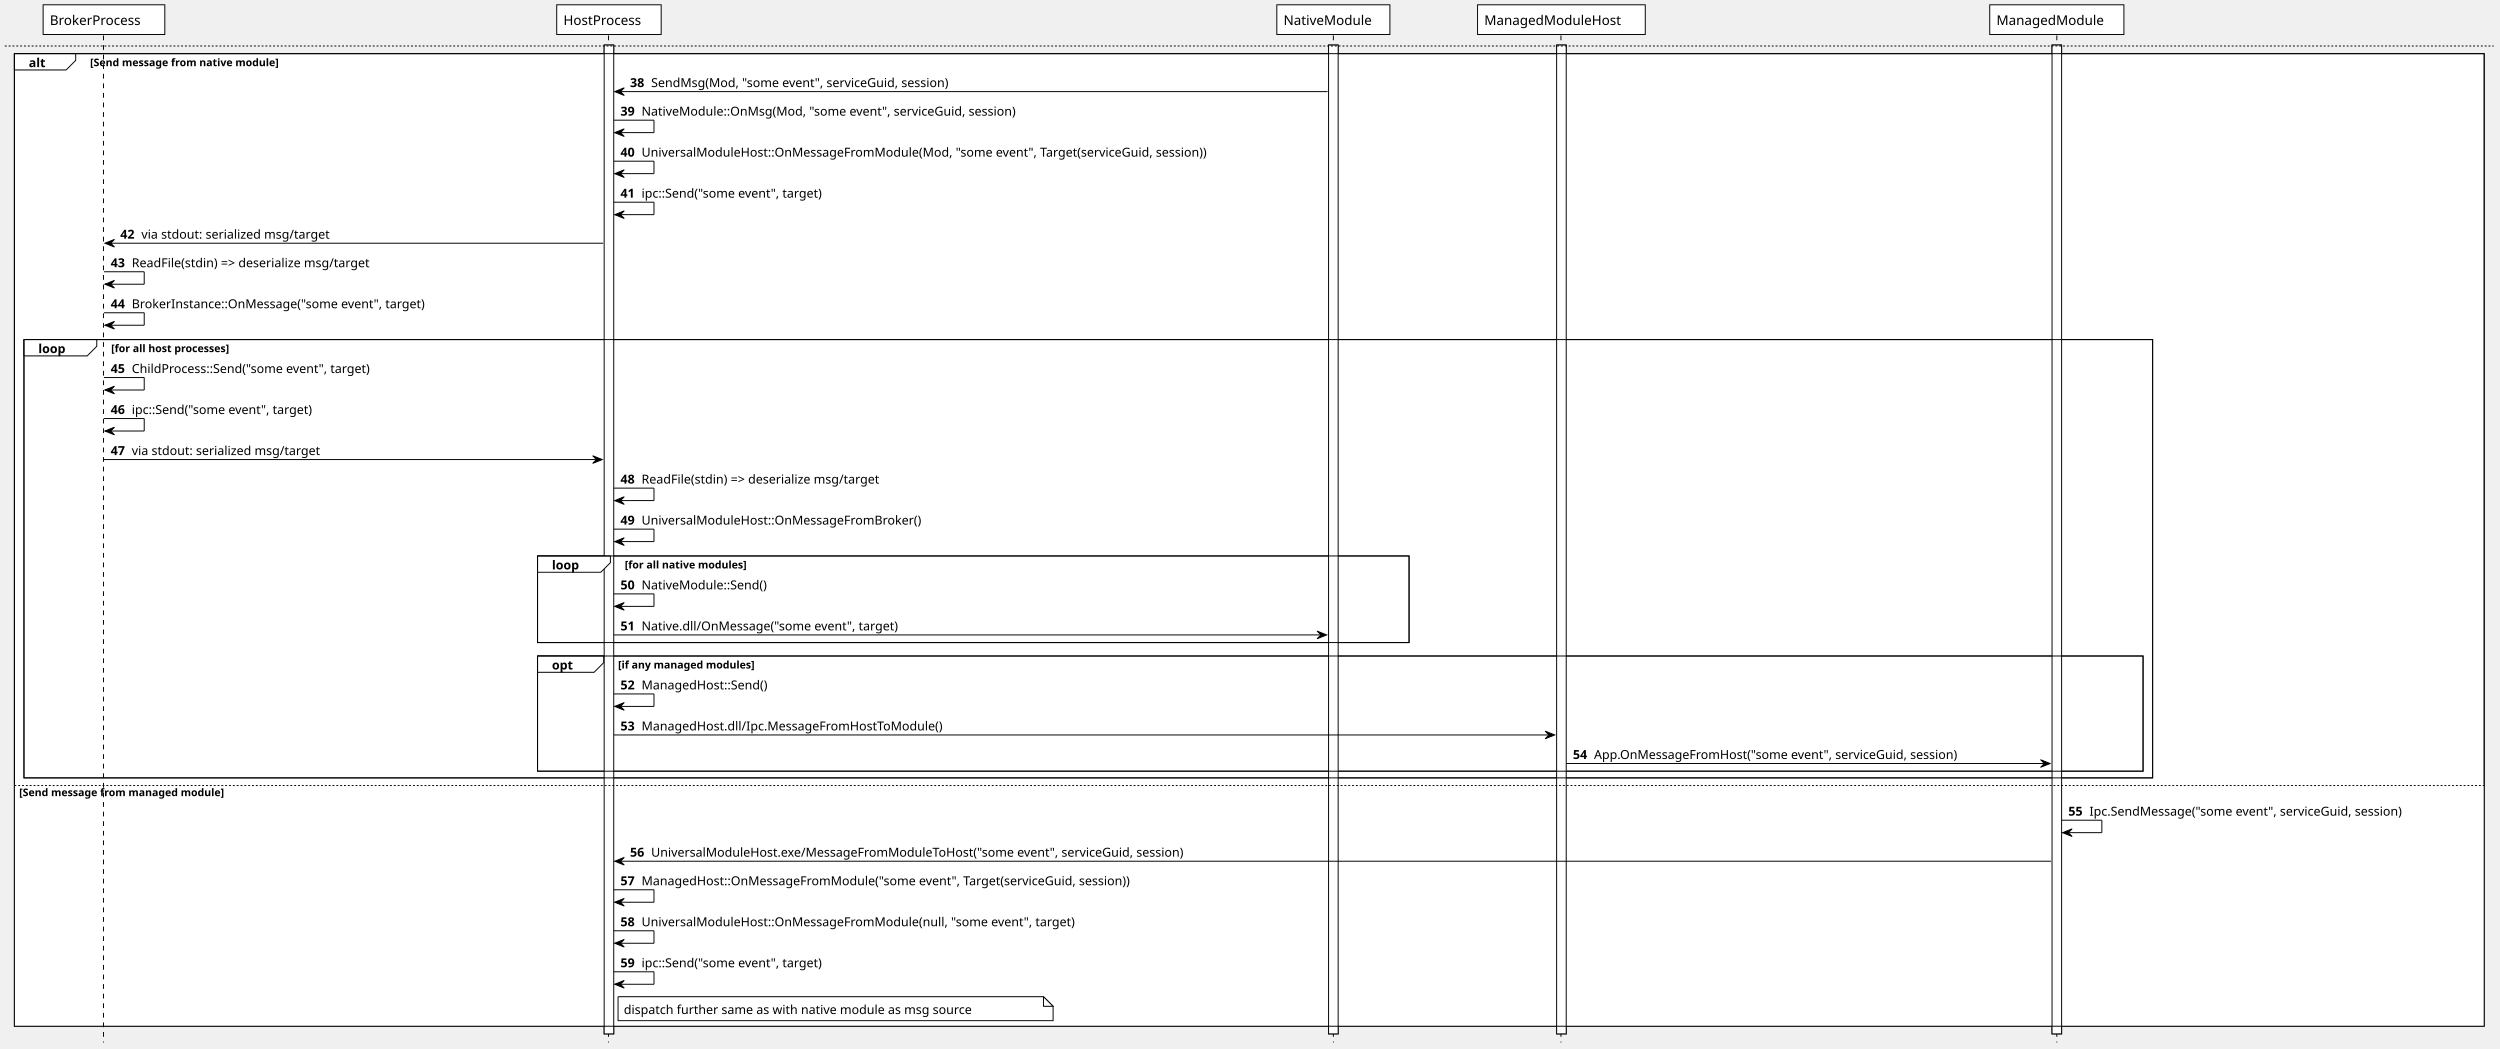
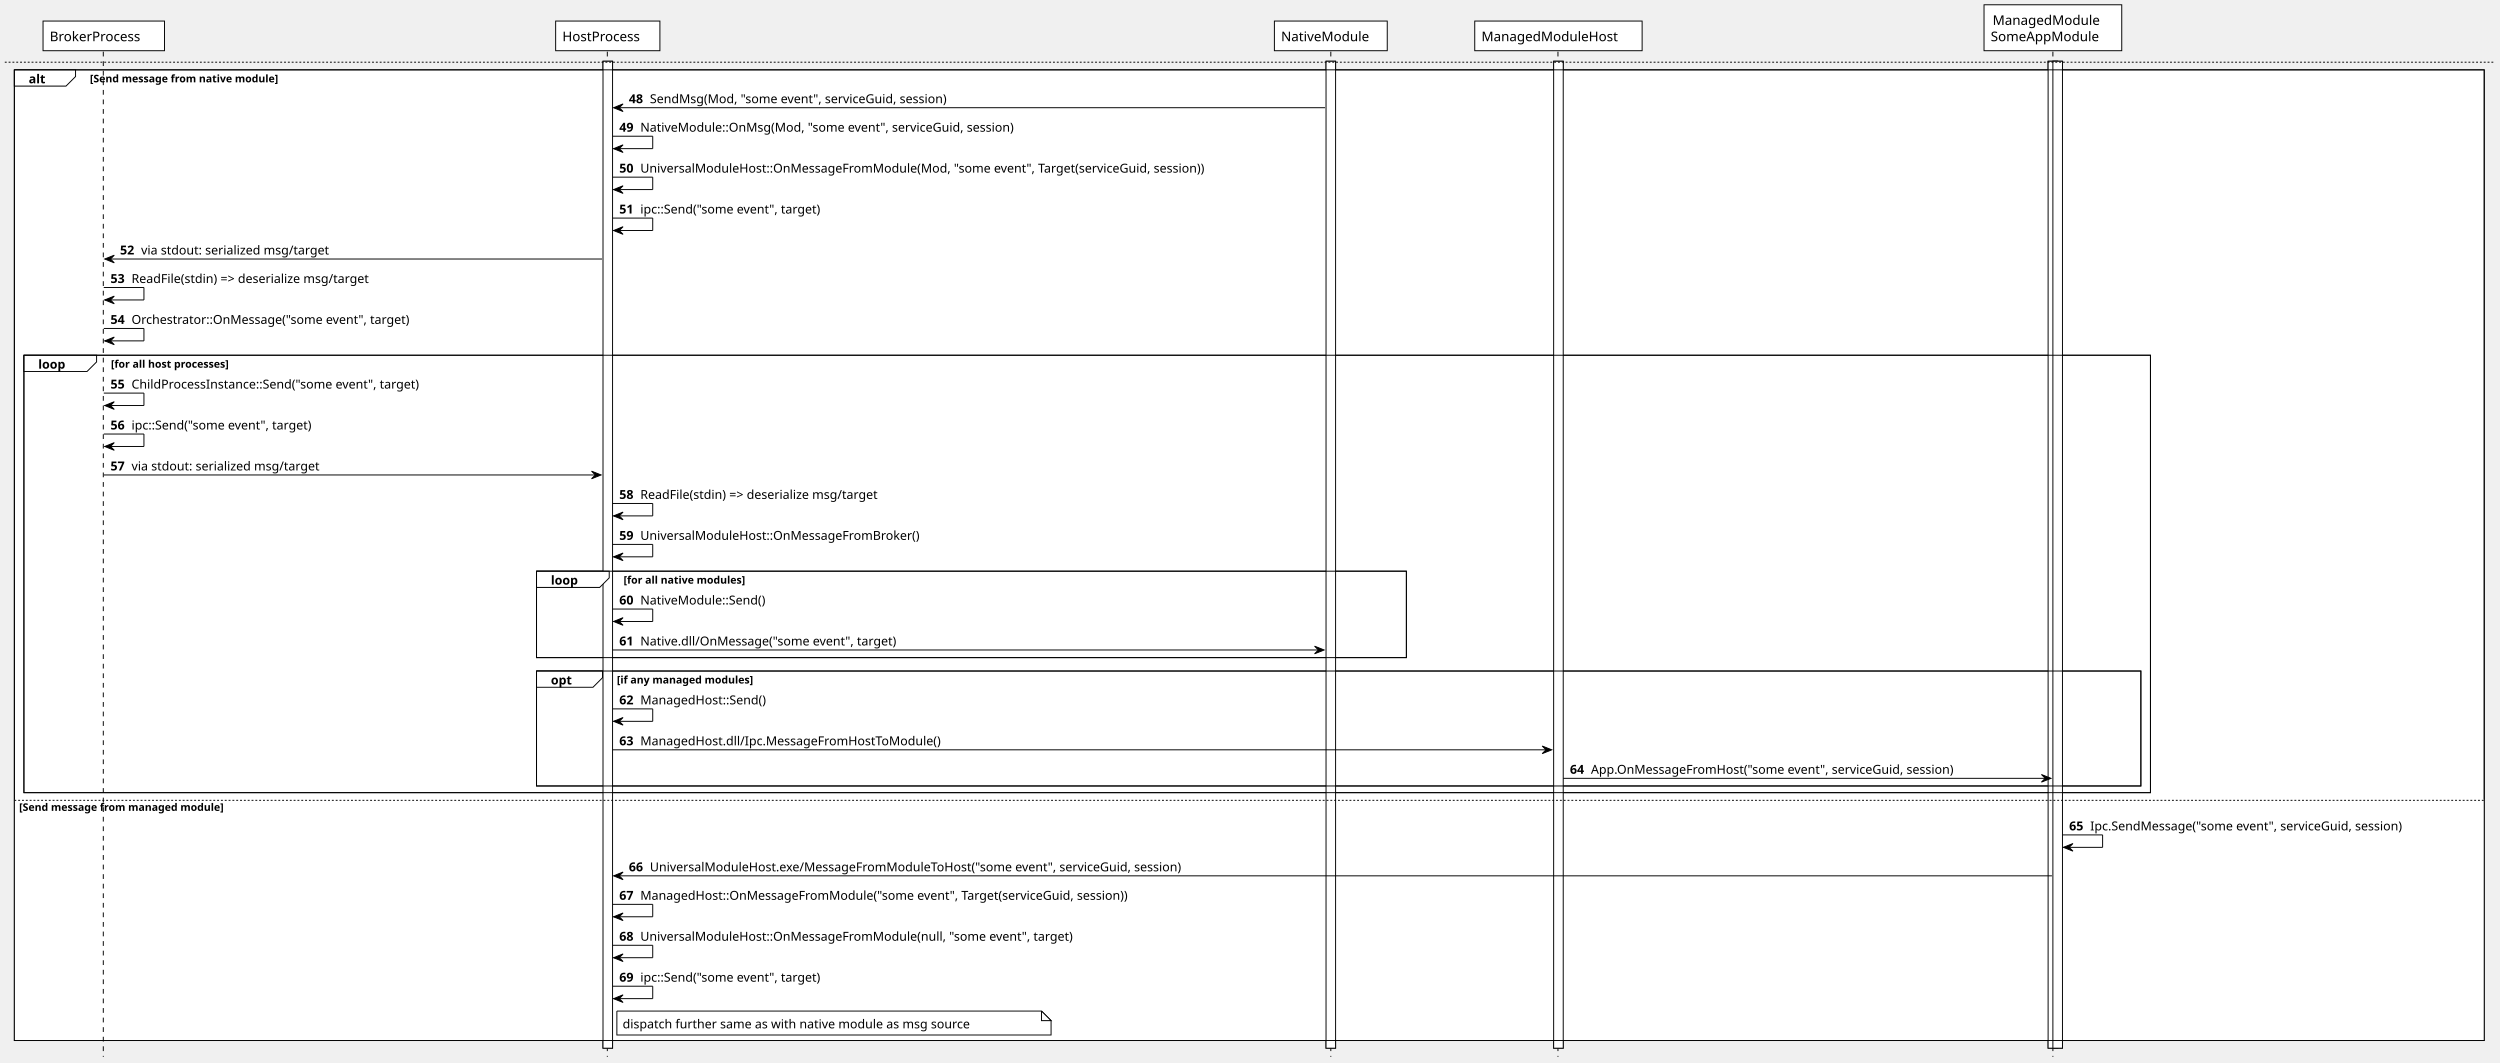
- <svg xmlns="http://www.w3.org/2000/svg" contentScriptType="application/ecmascript" contentStyleType="text/css" height="1094px" preserveAspectRatio="none" style="width:2609px;height:1094px;background:#FFFFFF;" version="1.1" viewBox="0 0 2609 1094" width="2609px" zoomAndPan="magnify">
+ <svg xmlns="http://www.w3.org/2000/svg" contentScriptType="application/ecmascript" contentStyleType="text/css" height="1111px" preserveAspectRatio="none" style="width:2614px;height:1111px;background:#FFFFFF;" version="1.1" viewBox="0 0 2614 1111" width="2614px" zoomAndPan="magnify">
  <defs />
  <g>
-     <rect fill="#FFFFFF" height="1031.95" style="stroke:#000000;stroke-width:1.0;" width="10" x="630.5" y="47.015" />
-     <rect fill="#FFFFFF" height="1031.95" style="stroke:#000000;stroke-width:1.0;" width="10" x="1386.5" y="47.015" />
-     <rect fill="#FFFFFF" height="1031.95" style="stroke:#000000;stroke-width:1.0;" width="10" x="1624.5" y="47.015" />
-     <rect fill="#FFFFFF" height="1031.95" style="stroke:#000000;stroke-width:1.0;" width="10" x="2141.5" y="47.015" />
-     <rect fill="#FFFFFF" height="1014.95" style="stroke:#000000;stroke-width:1.0;" width="2577.5" x="15" y="56.015" />
-     <rect fill="#FFFFFF" height="457.391" style="stroke:#000000;stroke-width:1.0;" width="2221.5" x="25" y="354.409" />
-     <rect fill="#FFFFFF" height="90.398" style="stroke:#000000;stroke-width:1.0;" width="909.5" x="561" y="580.205" />
-     <rect fill="#FFFFFF" height="120.197" style="stroke:#000000;stroke-width:1.0;" width="1675.5" x="561" y="684.603" />
-     <rect fill="#FFFFFF" height="252.165" style="stroke:none;stroke-width:1.0;" width="2577.5" x="15" y="818.8" />
-     <line style="stroke:#000000;stroke-width:1.0;stroke-dasharray:5.0,5.0;" x1="108" x2="108" y1="37.015" y2="1087.965" />
-     <line style="stroke:#000000;stroke-width:1.0;stroke-dasharray:5.0,5.0;" x1="635" x2="635" y1="37.015" y2="1087.965" />
-     <line style="stroke:#000000;stroke-width:1.0;stroke-dasharray:5.0,5.0;" x1="1391.5" x2="1391.5" y1="37.015" y2="1087.965" />
-     <line style="stroke:#000000;stroke-width:1.0;stroke-dasharray:5.0,5.0;" x1="1629" x2="1629" y1="37.015" y2="1087.965" />
-     <line style="stroke:#000000;stroke-width:1.0;stroke-dasharray:5.0,5.0;" x1="2146.5" x2="2146.5" y1="37.015" y2="1087.965" />
-     <rect fill="#FFFFFF" height="31.015" style="stroke:#000000;stroke-width:1.0;" width="127" x="45" y="5" />
-     <text fill="#000000" font-family="Verdana" font-size="14" lengthAdjust="spacing" textLength="113" x="52" y="26.075">BrokerProcess</text>
-     <rect fill="#FFFFFF" height="31.015" style="stroke:#000000;stroke-width:1.0;" width="109" x="581" y="5" />
-     <text fill="#000000" font-family="Verdana" font-size="14" lengthAdjust="spacing" textLength="95" x="588" y="26.075">HostProcess</text>
-     <rect fill="#FFFFFF" height="31.015" style="stroke:#000000;stroke-width:1.0;" width="118" x="1332.5" y="5" />
-     <text fill="#000000" font-family="Verdana" font-size="14" lengthAdjust="spacing" textLength="104" x="1339.5" y="26.075">NativeModule</text>
-     <rect fill="#FFFFFF" height="31.015" style="stroke:#000000;stroke-width:1.0;" width="175" x="1542" y="5" />
-     <text fill="#000000" font-family="Verdana" font-size="14" lengthAdjust="spacing" textLength="161" x="1549" y="26.075">ManagedModuleHost</text>
-     <rect fill="#FFFFFF" height="31.015" style="stroke:#000000;stroke-width:1.0;" width="140" x="2076.5" y="5" />
+     <rect fill="#FFFFFF" height="1031.95" style="stroke:#000000;stroke-width:1.0;" width="10" x="630.5" y="64.029" />
+     <rect fill="#FFFFFF" height="1031.95" style="stroke:#000000;stroke-width:1.0;" width="10" x="1386.5" y="64.029" />
+     <rect fill="#FFFFFF" height="1031.95" style="stroke:#000000;stroke-width:1.0;" width="10" x="1624.5" y="64.029" />
+     <rect fill="#FFFFFF" height="1031.95" style="stroke:#000000;stroke-width:1.0;" width="10" x="2141.5" y="64.029" />
+     <rect fill="#FFFFFF" height="1031.95" style="stroke:#000000;stroke-width:1.0;" width="10" x="2146.5" y="64.029" />
+     <rect fill="#FFFFFF" height="1014.95" style="stroke:#000000;stroke-width:1.0;" width="2582.5" x="15" y="73.029" />
+     <rect fill="#FFFFFF" height="457.391" style="stroke:#000000;stroke-width:1.0;" width="2223.5" x="25" y="371.424" />
+     <rect fill="#FFFFFF" height="90.398" style="stroke:#000000;stroke-width:1.0;" width="909.5" x="561" y="597.22" />
+     <rect fill="#FFFFFF" height="120.197" style="stroke:#000000;stroke-width:1.0;" width="1677.5" x="561" y="701.618" />
+     <rect fill="#FFFFFF" height="252.165" style="stroke:none;stroke-width:1.0;" width="2582.5" x="15" y="835.815" />
+     <line style="stroke:#000000;stroke-width:1.0;stroke-dasharray:5.0,5.0;" x1="108" x2="108" y1="54.029" y2="1104.979" />
+     <line style="stroke:#000000;stroke-width:1.0;stroke-dasharray:5.0,5.0;" x1="635" x2="635" y1="54.029" y2="1104.979" />
+     <line style="stroke:#000000;stroke-width:1.0;stroke-dasharray:5.0,5.0;" x1="1391.5" x2="1391.5" y1="54.029" y2="1104.979" />
+     <line style="stroke:#000000;stroke-width:1.0;stroke-dasharray:5.0,5.0;" x1="1629" x2="1629" y1="54.029" y2="1104.979" />
+     <line style="stroke:#000000;stroke-width:1.0;stroke-dasharray:5.0,5.0;" x1="2146.5" x2="2146.5" y1="54.029" y2="1104.979" />
+     <rect fill="#FFFFFF" height="31.015" style="stroke:#000000;stroke-width:1.0;" width="127" x="45" y="22.015" />
+     <text fill="#000000" font-family="Verdana" font-size="14" lengthAdjust="spacing" textLength="113" x="52" y="43.09">BrokerProcess</text>
+     <rect fill="#FFFFFF" height="31.015" style="stroke:#000000;stroke-width:1.0;" width="109" x="581" y="22.015" />
+     <text fill="#000000" font-family="Verdana" font-size="14" lengthAdjust="spacing" textLength="95" x="588" y="43.09">HostProcess</text>
+     <rect fill="#FFFFFF" height="31.015" style="stroke:#000000;stroke-width:1.0;" width="118" x="1332.5" y="22.015" />
+     <text fill="#000000" font-family="Verdana" font-size="14" lengthAdjust="spacing" textLength="104" x="1339.5" y="43.09">NativeModule</text>
+     <rect fill="#FFFFFF" height="31.015" style="stroke:#000000;stroke-width:1.0;" width="175" x="1542" y="22.015" />
+     <text fill="#000000" font-family="Verdana" font-size="14" lengthAdjust="spacing" textLength="161" x="1549" y="43.09">ManagedModuleHost</text>
+     <rect fill="#FFFFFF" height="48.029" style="stroke:#000000;stroke-width:1.0;" width="144" x="2074.5" y="5" />
    <text fill="#000000" font-family="Verdana" font-size="14" lengthAdjust="spacing" textLength="126" x="2083.5" y="26.075">ManagedModule</text>
-     <rect fill="#FFFFFF" height="1031.95" style="stroke:#000000;stroke-width:1.0;" width="10" x="630.5" y="47.015" />
-     <rect fill="#FFFFFF" height="1031.95" style="stroke:#000000;stroke-width:1.0;" width="10" x="1386.5" y="47.015" />
-     <rect fill="#FFFFFF" height="1031.95" style="stroke:#000000;stroke-width:1.0;" width="10" x="1624.5" y="47.015" />
-     <rect fill="#FFFFFF" height="1031.95" style="stroke:#000000;stroke-width:1.0;" width="10" x="2141.5" y="47.015" />
-     <line style="stroke:#000000;stroke-width:1.0;stroke-dasharray:2.0,2.0;" x1="5" x2="2602.5" y1="48.015" y2="48.015" />
-     <path d="M15,56.015 L79,56.015 L79,63.015 L69,73.015 L15,73.015 L15,56.015 " fill="#FFFFFF" style="stroke:#000000;stroke-width:1.0;" />
-     <rect fill="none" height="1014.95" style="stroke:#000000;stroke-width:1.0;" width="2577.5" x="15" y="56.015" />
-     <text fill="#000000" font-family="Verdana" font-size="13" font-weight="bold" lengthAdjust="spacing" textLength="19" x="30" y="70.085">alt</text>
-     <text fill="#000000" font-family="Verdana" font-size="11" font-weight="bold" lengthAdjust="spacing" textLength="238" x="94" y="69.074">[Send message from native module]</text>
-     <polygon fill="#000000" points="651.5,91.613,641.5,95.613,651.5,99.613,647.5,95.613" style="stroke:#000000;stroke-width:1.0;" />
-     <line style="stroke:#000000;stroke-width:1.0;" x1="645.5" x2="1385.5" y1="95.613" y2="95.613" />
-     <text fill="#000000" font-family="Verdana" font-size="13" font-weight="bold" lengthAdjust="spacing" textLength="18" x="657.5" y="90.884">38</text>
-     <text fill="#000000" font-family="Verdana" font-size="13" lengthAdjust="spacing" textLength="376" x="679.5" y="90.884">SendMsg(Mod, "some event", serviceGuid, session)</text>
-     <line style="stroke:#000000;stroke-width:1.0;" x1="640.5" x2="682.5" y1="125.413" y2="125.413" />
-     <line style="stroke:#000000;stroke-width:1.0;" x1="682.5" x2="682.5" y1="125.413" y2="138.413" />
-     <line style="stroke:#000000;stroke-width:1.0;" x1="641.5" x2="682.5" y1="138.413" y2="138.413" />
-     <polygon fill="#000000" points="651.5,134.413,641.5,138.413,651.5,142.413,647.5,138.413" style="stroke:#000000;stroke-width:1.0;" />
-     <text fill="#000000" font-family="Verdana" font-size="13" font-weight="bold" lengthAdjust="spacing" textLength="18" x="647.5" y="120.683">39</text>
-     <text fill="#000000" font-family="Verdana" font-size="13" lengthAdjust="spacing" textLength="469" x="669.5" y="120.683">NativeModule::OnMsg(Mod, "some event", serviceGuid, session)</text>
-     <line style="stroke:#000000;stroke-width:1.0;" x1="640.5" x2="682.5" y1="168.212" y2="168.212" />
-     <line style="stroke:#000000;stroke-width:1.0;" x1="682.5" x2="682.5" y1="168.212" y2="181.212" />
-     <line style="stroke:#000000;stroke-width:1.0;" x1="641.5" x2="682.5" y1="181.212" y2="181.212" />
-     <polygon fill="#000000" points="651.5,177.212,641.5,181.212,651.5,185.212,647.5,181.212" style="stroke:#000000;stroke-width:1.0;" />
-     <text fill="#000000" font-family="Verdana" font-size="13" font-weight="bold" lengthAdjust="spacing" textLength="18" x="647.5" y="163.482">40</text>
-     <text fill="#000000" font-family="Verdana" font-size="13" lengthAdjust="spacing" textLength="710" x="669.5" y="163.482">UniversalModuleHost::OnMessageFromModule(Mod, "some event", Target(serviceGuid, session))</text>
-     <line style="stroke:#000000;stroke-width:1.0;" x1="640.5" x2="682.5" y1="211.011" y2="211.011" />
-     <line style="stroke:#000000;stroke-width:1.0;" x1="682.5" x2="682.5" y1="211.011" y2="224.011" />
-     <line style="stroke:#000000;stroke-width:1.0;" x1="641.5" x2="682.5" y1="224.011" y2="224.011" />
-     <polygon fill="#000000" points="651.5,220.011,641.5,224.011,651.5,228.011,647.5,224.011" style="stroke:#000000;stroke-width:1.0;" />
-     <text fill="#000000" font-family="Verdana" font-size="13" font-weight="bold" lengthAdjust="spacing" textLength="18" x="647.5" y="206.282">41</text>
-     <text fill="#000000" font-family="Verdana" font-size="13" lengthAdjust="spacing" textLength="235" x="669.5" y="206.282">ipc::Send("some event", target)</text>
-     <polygon fill="#000000" points="119.5,249.81,109.5,253.81,119.5,257.81,115.5,253.81" style="stroke:#000000;stroke-width:1.0;" />
-     <line style="stroke:#000000;stroke-width:1.0;" x1="113.5" x2="629.5" y1="253.81" y2="253.81" />
-     <text fill="#000000" font-family="Verdana" font-size="13" font-weight="bold" lengthAdjust="spacing" textLength="18" x="125.5" y="249.081">42</text>
-     <text fill="#000000" font-family="Verdana" font-size="13" lengthAdjust="spacing" textLength="241" x="147.5" y="249.081">via stdout: serialized msg/target</text>
-     <line style="stroke:#000000;stroke-width:1.0;" x1="108.5" x2="150.5" y1="283.61" y2="283.61" />
-     <line style="stroke:#000000;stroke-width:1.0;" x1="150.5" x2="150.5" y1="283.61" y2="296.61" />
-     <line style="stroke:#000000;stroke-width:1.0;" x1="109.5" x2="150.5" y1="296.61" y2="296.61" />
-     <polygon fill="#000000" points="119.5,292.61,109.5,296.61,119.5,300.61,115.5,296.61" style="stroke:#000000;stroke-width:1.0;" />
-     <text fill="#000000" font-family="Verdana" font-size="13" font-weight="bold" lengthAdjust="spacing" textLength="18" x="115.5" y="278.88">43</text>
-     <text fill="#000000" font-family="Verdana" font-size="13" lengthAdjust="spacing" textLength="310" x="137.5" y="278.88">ReadFile(stdin) =&gt; deserialize msg/target</text>
-     <line style="stroke:#000000;stroke-width:1.0;" x1="108.5" x2="150.5" y1="326.409" y2="326.409" />
-     <line style="stroke:#000000;stroke-width:1.0;" x1="150.5" x2="150.5" y1="326.409" y2="339.409" />
-     <line style="stroke:#000000;stroke-width:1.0;" x1="109.5" x2="150.5" y1="339.409" y2="339.409" />
-     <polygon fill="#000000" points="119.5,335.409,109.5,339.409,119.5,343.409,115.5,339.409" style="stroke:#000000;stroke-width:1.0;" />
-     <text fill="#000000" font-family="Verdana" font-size="13" font-weight="bold" lengthAdjust="spacing" textLength="18" x="115.5" y="321.68">44</text>
-     <text fill="#000000" font-family="Verdana" font-size="13" lengthAdjust="spacing" textLength="374" x="137.5" y="321.68">BrokerInstance::OnMessage("some event", target)</text>
-     <path d="M25,354.409 L101,354.409 L101,361.409 L91,371.409 L25,371.409 L25,354.409 " fill="#FFFFFF" style="stroke:#000000;stroke-width:1.0;" />
-     <rect fill="none" height="457.391" style="stroke:#000000;stroke-width:1.0;" width="2221.5" x="25" y="354.409" />
-     <text fill="#000000" font-family="Verdana" font-size="13" font-weight="bold" lengthAdjust="spacing" textLength="31" x="40" y="368.479">loop</text>
-     <text fill="#000000" font-family="Verdana" font-size="11" font-weight="bold" lengthAdjust="spacing" textLength="153" x="116" y="367.468">[for all host processes]</text>
-     <line style="stroke:#000000;stroke-width:1.0;" x1="108.5" x2="150.5" y1="394.008" y2="394.008" />
-     <line style="stroke:#000000;stroke-width:1.0;" x1="150.5" x2="150.5" y1="394.008" y2="407.008" />
-     <line style="stroke:#000000;stroke-width:1.0;" x1="109.5" x2="150.5" y1="407.008" y2="407.008" />
-     <polygon fill="#000000" points="119.5,403.008,109.5,407.008,119.5,411.008,115.5,407.008" style="stroke:#000000;stroke-width:1.0;" />
-     <text fill="#000000" font-family="Verdana" font-size="13" font-weight="bold" lengthAdjust="spacing" textLength="18" x="115.5" y="389.278">45</text>
-     <text fill="#000000" font-family="Verdana" font-size="13" lengthAdjust="spacing" textLength="307" x="137.5" y="389.278">ChildProcess::Send("some event", target)</text>
-     <line style="stroke:#000000;stroke-width:1.0;" x1="108.5" x2="150.5" y1="436.807" y2="436.807" />
-     <line style="stroke:#000000;stroke-width:1.0;" x1="150.5" x2="150.5" y1="436.807" y2="449.807" />
-     <line style="stroke:#000000;stroke-width:1.0;" x1="109.5" x2="150.5" y1="449.807" y2="449.807" />
-     <polygon fill="#000000" points="119.5,445.807,109.5,449.807,119.5,453.807,115.5,449.807" style="stroke:#000000;stroke-width:1.0;" />
-     <text fill="#000000" font-family="Verdana" font-size="13" font-weight="bold" lengthAdjust="spacing" textLength="18" x="115.5" y="432.078">46</text>
-     <text fill="#000000" font-family="Verdana" font-size="13" lengthAdjust="spacing" textLength="235" x="137.5" y="432.078">ipc::Send("some event", target)</text>
-     <polygon fill="#000000" points="618.5,475.606,628.5,479.606,618.5,483.606,622.5,479.606" style="stroke:#000000;stroke-width:1.0;" />
-     <line style="stroke:#000000;stroke-width:1.0;" x1="108.5" x2="624.5" y1="479.606" y2="479.606" />
-     <text fill="#000000" font-family="Verdana" font-size="13" font-weight="bold" lengthAdjust="spacing" textLength="18" x="115.5" y="474.877">47</text>
-     <text fill="#000000" font-family="Verdana" font-size="13" lengthAdjust="spacing" textLength="241" x="137.5" y="474.877">via stdout: serialized msg/target</text>
-     <line style="stroke:#000000;stroke-width:1.0;" x1="640.5" x2="682.5" y1="509.406" y2="509.406" />
-     <line style="stroke:#000000;stroke-width:1.0;" x1="682.5" x2="682.5" y1="509.406" y2="522.406" />
-     <line style="stroke:#000000;stroke-width:1.0;" x1="641.5" x2="682.5" y1="522.406" y2="522.406" />
-     <polygon fill="#000000" points="651.5,518.406,641.5,522.406,651.5,526.406,647.5,522.406" style="stroke:#000000;stroke-width:1.0;" />
-     <text fill="#000000" font-family="Verdana" font-size="13" font-weight="bold" lengthAdjust="spacing" textLength="18" x="647.5" y="504.676">48</text>
-     <text fill="#000000" font-family="Verdana" font-size="13" lengthAdjust="spacing" textLength="310" x="669.5" y="504.676">ReadFile(stdin) =&gt; deserialize msg/target</text>
-     <line style="stroke:#000000;stroke-width:1.0;" x1="640.5" x2="682.5" y1="552.205" y2="552.205" />
-     <line style="stroke:#000000;stroke-width:1.0;" x1="682.5" x2="682.5" y1="552.205" y2="565.205" />
-     <line style="stroke:#000000;stroke-width:1.0;" x1="641.5" x2="682.5" y1="565.205" y2="565.205" />
-     <polygon fill="#000000" points="651.5,561.205,641.5,565.205,651.5,569.205,647.5,565.205" style="stroke:#000000;stroke-width:1.0;" />
-     <text fill="#000000" font-family="Verdana" font-size="13" font-weight="bold" lengthAdjust="spacing" textLength="18" x="647.5" y="547.476">49</text>
-     <text fill="#000000" font-family="Verdana" font-size="13" lengthAdjust="spacing" textLength="348" x="669.5" y="547.476">UniversalModuleHost::OnMessageFromBroker()</text>
-     <path d="M561,580.205 L637,580.205 L637,587.205 L627,597.205 L561,597.205 L561,580.205 " fill="#FFFFFF" style="stroke:#000000;stroke-width:1.0;" />
-     <rect fill="none" height="90.398" style="stroke:#000000;stroke-width:1.0;" width="909.5" x="561" y="580.205" />
-     <text fill="#000000" font-family="Verdana" font-size="13" font-weight="bold" lengthAdjust="spacing" textLength="31" x="576" y="594.275">loop</text>
-     <text fill="#000000" font-family="Verdana" font-size="11" font-weight="bold" lengthAdjust="spacing" textLength="155" x="652" y="593.264">[for all native modules]</text>
-     <line style="stroke:#000000;stroke-width:1.0;" x1="640.5" x2="682.5" y1="619.804" y2="619.804" />
-     <line style="stroke:#000000;stroke-width:1.0;" x1="682.5" x2="682.5" y1="619.804" y2="632.804" />
-     <line style="stroke:#000000;stroke-width:1.0;" x1="641.5" x2="682.5" y1="632.804" y2="632.804" />
-     <polygon fill="#000000" points="651.5,628.804,641.5,632.804,651.5,636.804,647.5,632.804" style="stroke:#000000;stroke-width:1.0;" />
-     <text fill="#000000" font-family="Verdana" font-size="13" font-weight="bold" lengthAdjust="spacing" textLength="18" x="647.5" y="615.074">50</text>
-     <text fill="#000000" font-family="Verdana" font-size="13" lengthAdjust="spacing" textLength="159" x="669.5" y="615.074">NativeModule::Send()</text>
-     <polygon fill="#000000" points="1374.5,658.603,1384.5,662.603,1374.5,666.603,1378.5,662.603" style="stroke:#000000;stroke-width:1.0;" />
-     <line style="stroke:#000000;stroke-width:1.0;" x1="640.5" x2="1380.5" y1="662.603" y2="662.603" />
-     <text fill="#000000" font-family="Verdana" font-size="13" font-weight="bold" lengthAdjust="spacing" textLength="18" x="647.5" y="657.874">51</text>
-     <text fill="#000000" font-family="Verdana" font-size="13" lengthAdjust="spacing" textLength="330" x="669.5" y="657.874">Native.dll/OnMessage("some event", target)</text>
-     <path d="M561,684.603 L630,684.603 L630,691.603 L620,701.603 L561,701.603 L561,684.603 " fill="#FFFFFF" style="stroke:#000000;stroke-width:1.0;" />
-     <rect fill="none" height="120.197" style="stroke:#000000;stroke-width:1.0;" width="1675.5" x="561" y="684.603" />
-     <text fill="#000000" font-family="Verdana" font-size="13" font-weight="bold" lengthAdjust="spacing" textLength="24" x="576" y="698.673">opt</text>
-     <text fill="#000000" font-family="Verdana" font-size="11" font-weight="bold" lengthAdjust="spacing" textLength="172" x="645" y="697.662">[if any managed modules]</text>
-     <line style="stroke:#000000;stroke-width:1.0;" x1="640.5" x2="682.5" y1="724.202" y2="724.202" />
-     <line style="stroke:#000000;stroke-width:1.0;" x1="682.5" x2="682.5" y1="724.202" y2="737.202" />
-     <line style="stroke:#000000;stroke-width:1.0;" x1="641.5" x2="682.5" y1="737.202" y2="737.202" />
-     <polygon fill="#000000" points="651.5,733.202,641.5,737.202,651.5,741.202,647.5,737.202" style="stroke:#000000;stroke-width:1.0;" />
-     <text fill="#000000" font-family="Verdana" font-size="13" font-weight="bold" lengthAdjust="spacing" textLength="18" x="647.5" y="719.472">52</text>
-     <text fill="#000000" font-family="Verdana" font-size="13" lengthAdjust="spacing" textLength="160" x="669.5" y="719.472">ManagedHost::Send()</text>
-     <polygon fill="#000000" points="1612.5,763.001,1622.5,767.001,1612.5,771.001,1616.5,767.001" style="stroke:#000000;stroke-width:1.0;" />
-     <line style="stroke:#000000;stroke-width:1.0;" x1="640.5" x2="1618.5" y1="767.001" y2="767.001" />
-     <text fill="#000000" font-family="Verdana" font-size="13" font-weight="bold" lengthAdjust="spacing" textLength="18" x="647.5" y="762.271">53</text>
-     <text fill="#000000" font-family="Verdana" font-size="13" lengthAdjust="spacing" textLength="378" x="669.5" y="762.271">ManagedHost.dll/Ipc.MessageFromHostToModule()</text>
-     <polygon fill="#000000" points="2129.5,792.8,2139.5,796.8,2129.5,800.8,2133.5,796.8" style="stroke:#000000;stroke-width:1.0;" />
-     <line style="stroke:#000000;stroke-width:1.0;" x1="1634.5" x2="2135.5" y1="796.8" y2="796.8" />
-     <text fill="#000000" font-family="Verdana" font-size="13" font-weight="bold" lengthAdjust="spacing" textLength="18" x="1641.5" y="792.071">54</text>
-     <text fill="#000000" font-family="Verdana" font-size="13" lengthAdjust="spacing" textLength="461" x="1663.5" y="792.071">App.OnMessageFromHost("some event", serviceGuid, session)</text>
-     <line style="stroke:#000000;stroke-width:1.0;stroke-dasharray:2.0,2.0;" x1="15" x2="2592.5" y1="819.8" y2="819.8" />
-     <text fill="#000000" font-family="Verdana" font-size="11" font-weight="bold" lengthAdjust="spacing" textLength="257" x="20" y="830.859">[Send message from managed module]</text>
-     <line style="stroke:#000000;stroke-width:1.0;" x1="2151.5" x2="2193.5" y1="855.968" y2="855.968" />
-     <line style="stroke:#000000;stroke-width:1.0;" x1="2193.5" x2="2193.5" y1="855.968" y2="868.968" />
-     <line style="stroke:#000000;stroke-width:1.0;" x1="2152.5" x2="2193.5" y1="868.968" y2="868.968" />
-     <polygon fill="#000000" points="2162.5,864.968,2152.5,868.968,2162.5,872.968,2158.5,868.968" style="stroke:#000000;stroke-width:1.0;" />
-     <text fill="#000000" font-family="Verdana" font-size="13" font-weight="bold" lengthAdjust="spacing" textLength="18" x="2158.5" y="851.239">55</text>
-     <text fill="#000000" font-family="Verdana" font-size="13" lengthAdjust="spacing" textLength="400" x="2180.5" y="851.239">Ipc.SendMessage("some event", serviceGuid, session)</text>
-     <polygon fill="#000000" points="651.5,894.768,641.5,898.768,651.5,902.768,647.5,898.768" style="stroke:#000000;stroke-width:1.0;" />
-     <line style="stroke:#000000;stroke-width:1.0;" x1="645.5" x2="2140.5" y1="898.768" y2="898.768" />
-     <text fill="#000000" font-family="Verdana" font-size="13" font-weight="bold" lengthAdjust="spacing" textLength="18" x="657.5" y="894.038">56</text>
-     <text fill="#000000" font-family="Verdana" font-size="13" lengthAdjust="spacing" textLength="672" x="679.5" y="894.038">UniversalModuleHost.exe/MessageFromModuleToHost("some event", serviceGuid, session)</text>
-     <line style="stroke:#000000;stroke-width:1.0;" x1="640.5" x2="682.5" y1="928.567" y2="928.567" />
-     <line style="stroke:#000000;stroke-width:1.0;" x1="682.5" x2="682.5" y1="928.567" y2="941.567" />
-     <line style="stroke:#000000;stroke-width:1.0;" x1="641.5" x2="682.5" y1="941.567" y2="941.567" />
-     <polygon fill="#000000" points="651.5,937.567,641.5,941.567,651.5,945.567,647.5,941.567" style="stroke:#000000;stroke-width:1.0;" />
-     <text fill="#000000" font-family="Verdana" font-size="13" font-weight="bold" lengthAdjust="spacing" textLength="18" x="647.5" y="923.837">57</text>
-     <text fill="#000000" font-family="Verdana" font-size="13" lengthAdjust="spacing" textLength="617" x="669.5" y="923.837">ManagedHost::OnMessageFromModule("some event", Target(serviceGuid, session))</text>
-     <line style="stroke:#000000;stroke-width:1.0;" x1="640.5" x2="682.5" y1="971.366" y2="971.366" />
-     <line style="stroke:#000000;stroke-width:1.0;" x1="682.5" x2="682.5" y1="971.366" y2="984.366" />
-     <line style="stroke:#000000;stroke-width:1.0;" x1="641.5" x2="682.5" y1="984.366" y2="984.366" />
-     <polygon fill="#000000" points="651.5,980.366,641.5,984.366,651.5,988.366,647.5,984.366" style="stroke:#000000;stroke-width:1.0;" />
-     <text fill="#000000" font-family="Verdana" font-size="13" font-weight="bold" lengthAdjust="spacing" textLength="18" x="647.5" y="966.637">58</text>
-     <text fill="#000000" font-family="Verdana" font-size="13" lengthAdjust="spacing" textLength="541" x="669.5" y="966.637">UniversalModuleHost::OnMessageFromModule(null, "some event", target)</text>
-     <line style="stroke:#000000;stroke-width:1.0;" x1="640.5" x2="682.5" y1="1014.165" y2="1014.165" />
-     <line style="stroke:#000000;stroke-width:1.0;" x1="682.5" x2="682.5" y1="1014.165" y2="1027.166" />
-     <line style="stroke:#000000;stroke-width:1.0;" x1="641.5" x2="682.5" y1="1027.166" y2="1027.166" />
-     <polygon fill="#000000" points="651.5,1023.165,641.5,1027.166,651.5,1031.166,647.5,1027.166" style="stroke:#000000;stroke-width:1.0;" />
-     <text fill="#000000" font-family="Verdana" font-size="13" font-weight="bold" lengthAdjust="spacing" textLength="18" x="647.5" y="1009.436">59</text>
-     <text fill="#000000" font-family="Verdana" font-size="13" lengthAdjust="spacing" textLength="235" x="669.5" y="1009.436">ipc::Send("some event", target)</text>
-     <path d="M645,1040.166 L645,1065.166 L1099,1065.166 L1099,1050.166 L1089,1040.166 L645,1040.166 " fill="#FFFFFF" style="stroke:#000000;stroke-width:1.0;" />
-     <path d="M1089,1040.166 L1089,1050.166 L1099,1050.166 L1089,1040.166 " fill="#FFFFFF" style="stroke:#000000;stroke-width:1.0;" />
-     <text fill="#000000" font-family="Verdana" font-size="13" lengthAdjust="spacing" textLength="433" x="651" y="1058.235">dispatch further same as with native module as msg source</text>
+     <text fill="#000000" font-family="Verdana" font-size="14" lengthAdjust="spacing" textLength="130" x="2081.5" y="43.09">SomeAppModule</text>
+     <rect fill="#FFFFFF" height="1031.95" style="stroke:#000000;stroke-width:1.0;" width="10" x="630.5" y="64.029" />
+     <rect fill="#FFFFFF" height="1031.95" style="stroke:#000000;stroke-width:1.0;" width="10" x="1386.5" y="64.029" />
+     <rect fill="#FFFFFF" height="1031.95" style="stroke:#000000;stroke-width:1.0;" width="10" x="1624.5" y="64.029" />
+     <rect fill="#FFFFFF" height="1031.95" style="stroke:#000000;stroke-width:1.0;" width="10" x="2141.5" y="64.029" />
+     <rect fill="#FFFFFF" height="1031.95" style="stroke:#000000;stroke-width:1.0;" width="10" x="2146.5" y="64.029" />
+     <line style="stroke:#000000;stroke-width:1.0;stroke-dasharray:2.0,2.0;" x1="5" x2="2607.5" y1="65.029" y2="65.029" />
+     <path d="M15,73.029 L79,73.029 L79,80.029 L69,90.029 L15,90.029 L15,73.029 " fill="#FFFFFF" style="stroke:#000000;stroke-width:1.0;" />
+     <rect fill="none" height="1014.95" style="stroke:#000000;stroke-width:1.0;" width="2582.5" x="15" y="73.029" />
+     <text fill="#000000" font-family="Verdana" font-size="13" font-weight="bold" lengthAdjust="spacing" textLength="19" x="30" y="87.099">alt</text>
+     <text fill="#000000" font-family="Verdana" font-size="11" font-weight="bold" lengthAdjust="spacing" textLength="238" x="94" y="86.088">[Send message from native module]</text>
+     <polygon fill="#000000" points="651.5,108.628,641.5,112.628,651.5,116.628,647.5,112.628" style="stroke:#000000;stroke-width:1.0;" />
+     <line style="stroke:#000000;stroke-width:1.0;" x1="645.5" x2="1385.5" y1="112.628" y2="112.628" />
+     <text fill="#000000" font-family="Verdana" font-size="13" font-weight="bold" lengthAdjust="spacing" textLength="18" x="657.5" y="107.898">48</text>
+     <text fill="#000000" font-family="Verdana" font-size="13" lengthAdjust="spacing" textLength="376" x="679.5" y="107.898">SendMsg(Mod, "some event", serviceGuid, session)</text>
+     <line style="stroke:#000000;stroke-width:1.0;" x1="640.5" x2="682.5" y1="142.427" y2="142.427" />
+     <line style="stroke:#000000;stroke-width:1.0;" x1="682.5" x2="682.5" y1="142.427" y2="155.427" />
+     <line style="stroke:#000000;stroke-width:1.0;" x1="641.5" x2="682.5" y1="155.427" y2="155.427" />
+     <polygon fill="#000000" points="651.5,151.427,641.5,155.427,651.5,159.427,647.5,155.427" style="stroke:#000000;stroke-width:1.0;" />
+     <text fill="#000000" font-family="Verdana" font-size="13" font-weight="bold" lengthAdjust="spacing" textLength="18" x="647.5" y="137.698">49</text>
+     <text fill="#000000" font-family="Verdana" font-size="13" lengthAdjust="spacing" textLength="469" x="669.5" y="137.698">NativeModule::OnMsg(Mod, "some event", serviceGuid, session)</text>
+     <line style="stroke:#000000;stroke-width:1.0;" x1="640.5" x2="682.5" y1="185.227" y2="185.227" />
+     <line style="stroke:#000000;stroke-width:1.0;" x1="682.5" x2="682.5" y1="185.227" y2="198.227" />
+     <line style="stroke:#000000;stroke-width:1.0;" x1="641.5" x2="682.5" y1="198.227" y2="198.227" />
+     <polygon fill="#000000" points="651.5,194.227,641.5,198.227,651.5,202.227,647.5,198.227" style="stroke:#000000;stroke-width:1.0;" />
+     <text fill="#000000" font-family="Verdana" font-size="13" font-weight="bold" lengthAdjust="spacing" textLength="18" x="647.5" y="180.497">50</text>
+     <text fill="#000000" font-family="Verdana" font-size="13" lengthAdjust="spacing" textLength="710" x="669.5" y="180.497">UniversalModuleHost::OnMessageFromModule(Mod, "some event", Target(serviceGuid, session))</text>
+     <line style="stroke:#000000;stroke-width:1.0;" x1="640.5" x2="682.5" y1="228.026" y2="228.026" />
+     <line style="stroke:#000000;stroke-width:1.0;" x1="682.5" x2="682.5" y1="228.026" y2="241.026" />
+     <line style="stroke:#000000;stroke-width:1.0;" x1="641.5" x2="682.5" y1="241.026" y2="241.026" />
+     <polygon fill="#000000" points="651.5,237.026,641.5,241.026,651.5,245.026,647.5,241.026" style="stroke:#000000;stroke-width:1.0;" />
+     <text fill="#000000" font-family="Verdana" font-size="13" font-weight="bold" lengthAdjust="spacing" textLength="18" x="647.5" y="223.296">51</text>
+     <text fill="#000000" font-family="Verdana" font-size="13" lengthAdjust="spacing" textLength="235" x="669.5" y="223.296">ipc::Send("some event", target)</text>
+     <polygon fill="#000000" points="119.5,266.825,109.5,270.825,119.5,274.825,115.5,270.825" style="stroke:#000000;stroke-width:1.0;" />
+     <line style="stroke:#000000;stroke-width:1.0;" x1="113.5" x2="629.5" y1="270.825" y2="270.825" />
+     <text fill="#000000" font-family="Verdana" font-size="13" font-weight="bold" lengthAdjust="spacing" textLength="18" x="125.5" y="266.096">52</text>
+     <text fill="#000000" font-family="Verdana" font-size="13" lengthAdjust="spacing" textLength="241" x="147.5" y="266.096">via stdout: serialized msg/target</text>
+     <line style="stroke:#000000;stroke-width:1.0;" x1="108.5" x2="150.5" y1="300.625" y2="300.625" />
+     <line style="stroke:#000000;stroke-width:1.0;" x1="150.5" x2="150.5" y1="300.625" y2="313.625" />
+     <line style="stroke:#000000;stroke-width:1.0;" x1="109.5" x2="150.5" y1="313.625" y2="313.625" />
+     <polygon fill="#000000" points="119.5,309.625,109.5,313.625,119.5,317.625,115.5,313.625" style="stroke:#000000;stroke-width:1.0;" />
+     <text fill="#000000" font-family="Verdana" font-size="13" font-weight="bold" lengthAdjust="spacing" textLength="18" x="115.5" y="295.895">53</text>
+     <text fill="#000000" font-family="Verdana" font-size="13" lengthAdjust="spacing" textLength="310" x="137.5" y="295.895">ReadFile(stdin) =&gt; deserialize msg/target</text>
+     <line style="stroke:#000000;stroke-width:1.0;" x1="108.5" x2="150.5" y1="343.424" y2="343.424" />
+     <line style="stroke:#000000;stroke-width:1.0;" x1="150.5" x2="150.5" y1="343.424" y2="356.424" />
+     <line style="stroke:#000000;stroke-width:1.0;" x1="109.5" x2="150.5" y1="356.424" y2="356.424" />
+     <polygon fill="#000000" points="119.5,352.424,109.5,356.424,119.5,360.424,115.5,356.424" style="stroke:#000000;stroke-width:1.0;" />
+     <text fill="#000000" font-family="Verdana" font-size="13" font-weight="bold" lengthAdjust="spacing" textLength="18" x="115.5" y="338.694">54</text>
+     <text fill="#000000" font-family="Verdana" font-size="13" lengthAdjust="spacing" textLength="355" x="137.5" y="338.694">Orchestrator::OnMessage("some event", target)</text>
+     <path d="M25,371.424 L101,371.424 L101,378.424 L91,388.424 L25,388.424 L25,371.424 " fill="#FFFFFF" style="stroke:#000000;stroke-width:1.0;" />
+     <rect fill="none" height="457.391" style="stroke:#000000;stroke-width:1.0;" width="2223.5" x="25" y="371.424" />
+     <text fill="#000000" font-family="Verdana" font-size="13" font-weight="bold" lengthAdjust="spacing" textLength="31" x="40" y="385.494">loop</text>
+     <text fill="#000000" font-family="Verdana" font-size="11" font-weight="bold" lengthAdjust="spacing" textLength="153" x="116" y="384.483">[for all host processes]</text>
+     <line style="stroke:#000000;stroke-width:1.0;" x1="108.5" x2="150.5" y1="411.022" y2="411.022" />
+     <line style="stroke:#000000;stroke-width:1.0;" x1="150.5" x2="150.5" y1="411.022" y2="424.022" />
+     <line style="stroke:#000000;stroke-width:1.0;" x1="109.5" x2="150.5" y1="424.022" y2="424.022" />
+     <polygon fill="#000000" points="119.5,420.022,109.5,424.022,119.5,428.022,115.5,424.022" style="stroke:#000000;stroke-width:1.0;" />
+     <text fill="#000000" font-family="Verdana" font-size="13" font-weight="bold" lengthAdjust="spacing" textLength="18" x="115.5" y="406.293">55</text>
+     <text fill="#000000" font-family="Verdana" font-size="13" lengthAdjust="spacing" textLength="371" x="137.5" y="406.293">ChildProcessInstance::Send("some event", target)</text>
+     <line style="stroke:#000000;stroke-width:1.0;" x1="108.5" x2="150.5" y1="453.822" y2="453.822" />
+     <line style="stroke:#000000;stroke-width:1.0;" x1="150.5" x2="150.5" y1="453.822" y2="466.822" />
+     <line style="stroke:#000000;stroke-width:1.0;" x1="109.5" x2="150.5" y1="466.822" y2="466.822" />
+     <polygon fill="#000000" points="119.5,462.822,109.5,466.822,119.5,470.822,115.5,466.822" style="stroke:#000000;stroke-width:1.0;" />
+     <text fill="#000000" font-family="Verdana" font-size="13" font-weight="bold" lengthAdjust="spacing" textLength="18" x="115.5" y="449.092">56</text>
+     <text fill="#000000" font-family="Verdana" font-size="13" lengthAdjust="spacing" textLength="235" x="137.5" y="449.092">ipc::Send("some event", target)</text>
+     <polygon fill="#000000" points="618.5,492.621,628.5,496.621,618.5,500.621,622.5,496.621" style="stroke:#000000;stroke-width:1.0;" />
+     <line style="stroke:#000000;stroke-width:1.0;" x1="108.5" x2="624.5" y1="496.621" y2="496.621" />
+     <text fill="#000000" font-family="Verdana" font-size="13" font-weight="bold" lengthAdjust="spacing" textLength="18" x="115.5" y="491.892">57</text>
+     <text fill="#000000" font-family="Verdana" font-size="13" lengthAdjust="spacing" textLength="241" x="137.5" y="491.892">via stdout: serialized msg/target</text>
+     <line style="stroke:#000000;stroke-width:1.0;" x1="640.5" x2="682.5" y1="526.42" y2="526.42" />
+     <line style="stroke:#000000;stroke-width:1.0;" x1="682.5" x2="682.5" y1="526.42" y2="539.42" />
+     <line style="stroke:#000000;stroke-width:1.0;" x1="641.5" x2="682.5" y1="539.42" y2="539.42" />
+     <polygon fill="#000000" points="651.5,535.42,641.5,539.42,651.5,543.42,647.5,539.42" style="stroke:#000000;stroke-width:1.0;" />
+     <text fill="#000000" font-family="Verdana" font-size="13" font-weight="bold" lengthAdjust="spacing" textLength="18" x="647.5" y="521.691">58</text>
+     <text fill="#000000" font-family="Verdana" font-size="13" lengthAdjust="spacing" textLength="310" x="669.5" y="521.691">ReadFile(stdin) =&gt; deserialize msg/target</text>
+     <line style="stroke:#000000;stroke-width:1.0;" x1="640.5" x2="682.5" y1="569.22" y2="569.22" />
+     <line style="stroke:#000000;stroke-width:1.0;" x1="682.5" x2="682.5" y1="569.22" y2="582.22" />
+     <line style="stroke:#000000;stroke-width:1.0;" x1="641.5" x2="682.5" y1="582.22" y2="582.22" />
+     <polygon fill="#000000" points="651.5,578.22,641.5,582.22,651.5,586.22,647.5,582.22" style="stroke:#000000;stroke-width:1.0;" />
+     <text fill="#000000" font-family="Verdana" font-size="13" font-weight="bold" lengthAdjust="spacing" textLength="18" x="647.5" y="564.49">59</text>
+     <text fill="#000000" font-family="Verdana" font-size="13" lengthAdjust="spacing" textLength="348" x="669.5" y="564.49">UniversalModuleHost::OnMessageFromBroker()</text>
+     <path d="M561,597.22 L637,597.22 L637,604.22 L627,614.22 L561,614.22 L561,597.22 " fill="#FFFFFF" style="stroke:#000000;stroke-width:1.0;" />
+     <rect fill="none" height="90.398" style="stroke:#000000;stroke-width:1.0;" width="909.5" x="561" y="597.22" />
+     <text fill="#000000" font-family="Verdana" font-size="13" font-weight="bold" lengthAdjust="spacing" textLength="31" x="576" y="611.29">loop</text>
+     <text fill="#000000" font-family="Verdana" font-size="11" font-weight="bold" lengthAdjust="spacing" textLength="155" x="652" y="610.279">[for all native modules]</text>
+     <line style="stroke:#000000;stroke-width:1.0;" x1="640.5" x2="682.5" y1="636.818" y2="636.818" />
+     <line style="stroke:#000000;stroke-width:1.0;" x1="682.5" x2="682.5" y1="636.818" y2="649.818" />
+     <line style="stroke:#000000;stroke-width:1.0;" x1="641.5" x2="682.5" y1="649.818" y2="649.818" />
+     <polygon fill="#000000" points="651.5,645.818,641.5,649.818,651.5,653.818,647.5,649.818" style="stroke:#000000;stroke-width:1.0;" />
+     <text fill="#000000" font-family="Verdana" font-size="13" font-weight="bold" lengthAdjust="spacing" textLength="18" x="647.5" y="632.089">60</text>
+     <text fill="#000000" font-family="Verdana" font-size="13" lengthAdjust="spacing" textLength="159" x="669.5" y="632.089">NativeModule::Send()</text>
+     <polygon fill="#000000" points="1374.5,675.618,1384.5,679.618,1374.5,683.618,1378.5,679.618" style="stroke:#000000;stroke-width:1.0;" />
+     <line style="stroke:#000000;stroke-width:1.0;" x1="640.5" x2="1380.5" y1="679.618" y2="679.618" />
+     <text fill="#000000" font-family="Verdana" font-size="13" font-weight="bold" lengthAdjust="spacing" textLength="18" x="647.5" y="674.888">61</text>
+     <text fill="#000000" font-family="Verdana" font-size="13" lengthAdjust="spacing" textLength="330" x="669.5" y="674.888">Native.dll/OnMessage("some event", target)</text>
+     <path d="M561,701.618 L630,701.618 L630,708.618 L620,718.618 L561,718.618 L561,701.618 " fill="#FFFFFF" style="stroke:#000000;stroke-width:1.0;" />
+     <rect fill="none" height="120.197" style="stroke:#000000;stroke-width:1.0;" width="1677.5" x="561" y="701.618" />
+     <text fill="#000000" font-family="Verdana" font-size="13" font-weight="bold" lengthAdjust="spacing" textLength="24" x="576" y="715.688">opt</text>
+     <text fill="#000000" font-family="Verdana" font-size="11" font-weight="bold" lengthAdjust="spacing" textLength="172" x="645" y="714.677">[if any managed modules]</text>
+     <line style="stroke:#000000;stroke-width:1.0;" x1="640.5" x2="682.5" y1="741.216" y2="741.216" />
+     <line style="stroke:#000000;stroke-width:1.0;" x1="682.5" x2="682.5" y1="741.216" y2="754.216" />
+     <line style="stroke:#000000;stroke-width:1.0;" x1="641.5" x2="682.5" y1="754.216" y2="754.216" />
+     <polygon fill="#000000" points="651.5,750.216,641.5,754.216,651.5,758.216,647.5,754.216" style="stroke:#000000;stroke-width:1.0;" />
+     <text fill="#000000" font-family="Verdana" font-size="13" font-weight="bold" lengthAdjust="spacing" textLength="18" x="647.5" y="736.487">62</text>
+     <text fill="#000000" font-family="Verdana" font-size="13" lengthAdjust="spacing" textLength="160" x="669.5" y="736.487">ManagedHost::Send()</text>
+     <polygon fill="#000000" points="1612.5,780.016,1622.5,784.016,1612.5,788.016,1616.5,784.016" style="stroke:#000000;stroke-width:1.0;" />
+     <line style="stroke:#000000;stroke-width:1.0;" x1="640.5" x2="1618.5" y1="784.016" y2="784.016" />
+     <text fill="#000000" font-family="Verdana" font-size="13" font-weight="bold" lengthAdjust="spacing" textLength="18" x="647.5" y="779.286">63</text>
+     <text fill="#000000" font-family="Verdana" font-size="13" lengthAdjust="spacing" textLength="378" x="669.5" y="779.286">ManagedHost.dll/Ipc.MessageFromHostToModule()</text>
+     <polygon fill="#000000" points="2134.5,809.815,2144.5,813.815,2134.5,817.815,2138.5,813.815" style="stroke:#000000;stroke-width:1.0;" />
+     <line style="stroke:#000000;stroke-width:1.0;" x1="1634.5" x2="2140.5" y1="813.815" y2="813.815" />
+     <text fill="#000000" font-family="Verdana" font-size="13" font-weight="bold" lengthAdjust="spacing" textLength="18" x="1641.5" y="809.085">64</text>
+     <text fill="#000000" font-family="Verdana" font-size="13" lengthAdjust="spacing" textLength="461" x="1663.5" y="809.085">App.OnMessageFromHost("some event", serviceGuid, session)</text>
+     <line style="stroke:#000000;stroke-width:1.0;stroke-dasharray:2.0,2.0;" x1="15" x2="2597.5" y1="836.815" y2="836.815" />
+     <text fill="#000000" font-family="Verdana" font-size="11" font-weight="bold" lengthAdjust="spacing" textLength="257" x="20" y="847.874">[Send message from managed module]</text>
+     <line style="stroke:#000000;stroke-width:1.0;" x1="2156.5" x2="2198.5" y1="872.983" y2="872.983" />
+     <line style="stroke:#000000;stroke-width:1.0;" x1="2198.5" x2="2198.5" y1="872.983" y2="885.983" />
+     <line style="stroke:#000000;stroke-width:1.0;" x1="2157.5" x2="2198.5" y1="885.983" y2="885.983" />
+     <polygon fill="#000000" points="2167.5,881.983,2157.5,885.983,2167.5,889.983,2163.5,885.983" style="stroke:#000000;stroke-width:1.0;" />
+     <text fill="#000000" font-family="Verdana" font-size="13" font-weight="bold" lengthAdjust="spacing" textLength="18" x="2163.5" y="868.253">65</text>
+     <text fill="#000000" font-family="Verdana" font-size="13" lengthAdjust="spacing" textLength="400" x="2185.5" y="868.253">Ipc.SendMessage("some event", serviceGuid, session)</text>
+     <polygon fill="#000000" points="651.5,911.782,641.5,915.782,651.5,919.782,647.5,915.782" style="stroke:#000000;stroke-width:1.0;" />
+     <line style="stroke:#000000;stroke-width:1.0;" x1="645.5" x2="2145.5" y1="915.782" y2="915.782" />
+     <text fill="#000000" font-family="Verdana" font-size="13" font-weight="bold" lengthAdjust="spacing" textLength="18" x="657.5" y="911.053">66</text>
+     <text fill="#000000" font-family="Verdana" font-size="13" lengthAdjust="spacing" textLength="672" x="679.5" y="911.053">UniversalModuleHost.exe/MessageFromModuleToHost("some event", serviceGuid, session)</text>
+     <line style="stroke:#000000;stroke-width:1.0;" x1="640.5" x2="682.5" y1="945.582" y2="945.582" />
+     <line style="stroke:#000000;stroke-width:1.0;" x1="682.5" x2="682.5" y1="945.582" y2="958.582" />
+     <line style="stroke:#000000;stroke-width:1.0;" x1="641.5" x2="682.5" y1="958.582" y2="958.582" />
+     <polygon fill="#000000" points="651.5,954.582,641.5,958.582,651.5,962.582,647.5,958.582" style="stroke:#000000;stroke-width:1.0;" />
+     <text fill="#000000" font-family="Verdana" font-size="13" font-weight="bold" lengthAdjust="spacing" textLength="18" x="647.5" y="940.852">67</text>
+     <text fill="#000000" font-family="Verdana" font-size="13" lengthAdjust="spacing" textLength="617" x="669.5" y="940.852">ManagedHost::OnMessageFromModule("some event", Target(serviceGuid, session))</text>
+     <line style="stroke:#000000;stroke-width:1.0;" x1="640.5" x2="682.5" y1="988.381" y2="988.381" />
+     <line style="stroke:#000000;stroke-width:1.0;" x1="682.5" x2="682.5" y1="988.381" y2="1001.381" />
+     <line style="stroke:#000000;stroke-width:1.0;" x1="641.5" x2="682.5" y1="1001.381" y2="1001.381" />
+     <polygon fill="#000000" points="651.5,997.381,641.5,1001.381,651.5,1005.381,647.5,1001.381" style="stroke:#000000;stroke-width:1.0;" />
+     <text fill="#000000" font-family="Verdana" font-size="13" font-weight="bold" lengthAdjust="spacing" textLength="18" x="647.5" y="983.651">68</text>
+     <text fill="#000000" font-family="Verdana" font-size="13" lengthAdjust="spacing" textLength="541" x="669.5" y="983.651">UniversalModuleHost::OnMessageFromModule(null, "some event", target)</text>
+     <line style="stroke:#000000;stroke-width:1.0;" x1="640.5" x2="682.5" y1="1031.18" y2="1031.18" />
+     <line style="stroke:#000000;stroke-width:1.0;" x1="682.5" x2="682.5" y1="1031.18" y2="1044.18" />
+     <line style="stroke:#000000;stroke-width:1.0;" x1="641.5" x2="682.5" y1="1044.18" y2="1044.18" />
+     <polygon fill="#000000" points="651.5,1040.18,641.5,1044.18,651.5,1048.18,647.5,1044.18" style="stroke:#000000;stroke-width:1.0;" />
+     <text fill="#000000" font-family="Verdana" font-size="13" font-weight="bold" lengthAdjust="spacing" textLength="18" x="647.5" y="1026.451">69</text>
+     <text fill="#000000" font-family="Verdana" font-size="13" lengthAdjust="spacing" textLength="235" x="669.5" y="1026.451">ipc::Send("some event", target)</text>
+     <path d="M645,1057.18 L645,1082.18 L1099,1082.18 L1099,1067.18 L1089,1057.18 L645,1057.18 " fill="#FFFFFF" style="stroke:#000000;stroke-width:1.0;" />
+     <path d="M1089,1057.18 L1089,1067.18 L1099,1067.18 L1089,1057.18 " fill="#FFFFFF" style="stroke:#000000;stroke-width:1.0;" />
+     <text fill="#000000" font-family="Verdana" font-size="13" lengthAdjust="spacing" textLength="433" x="651" y="1075.25">dispatch further same as with native module as msg source</text>
  </g>
</svg>
